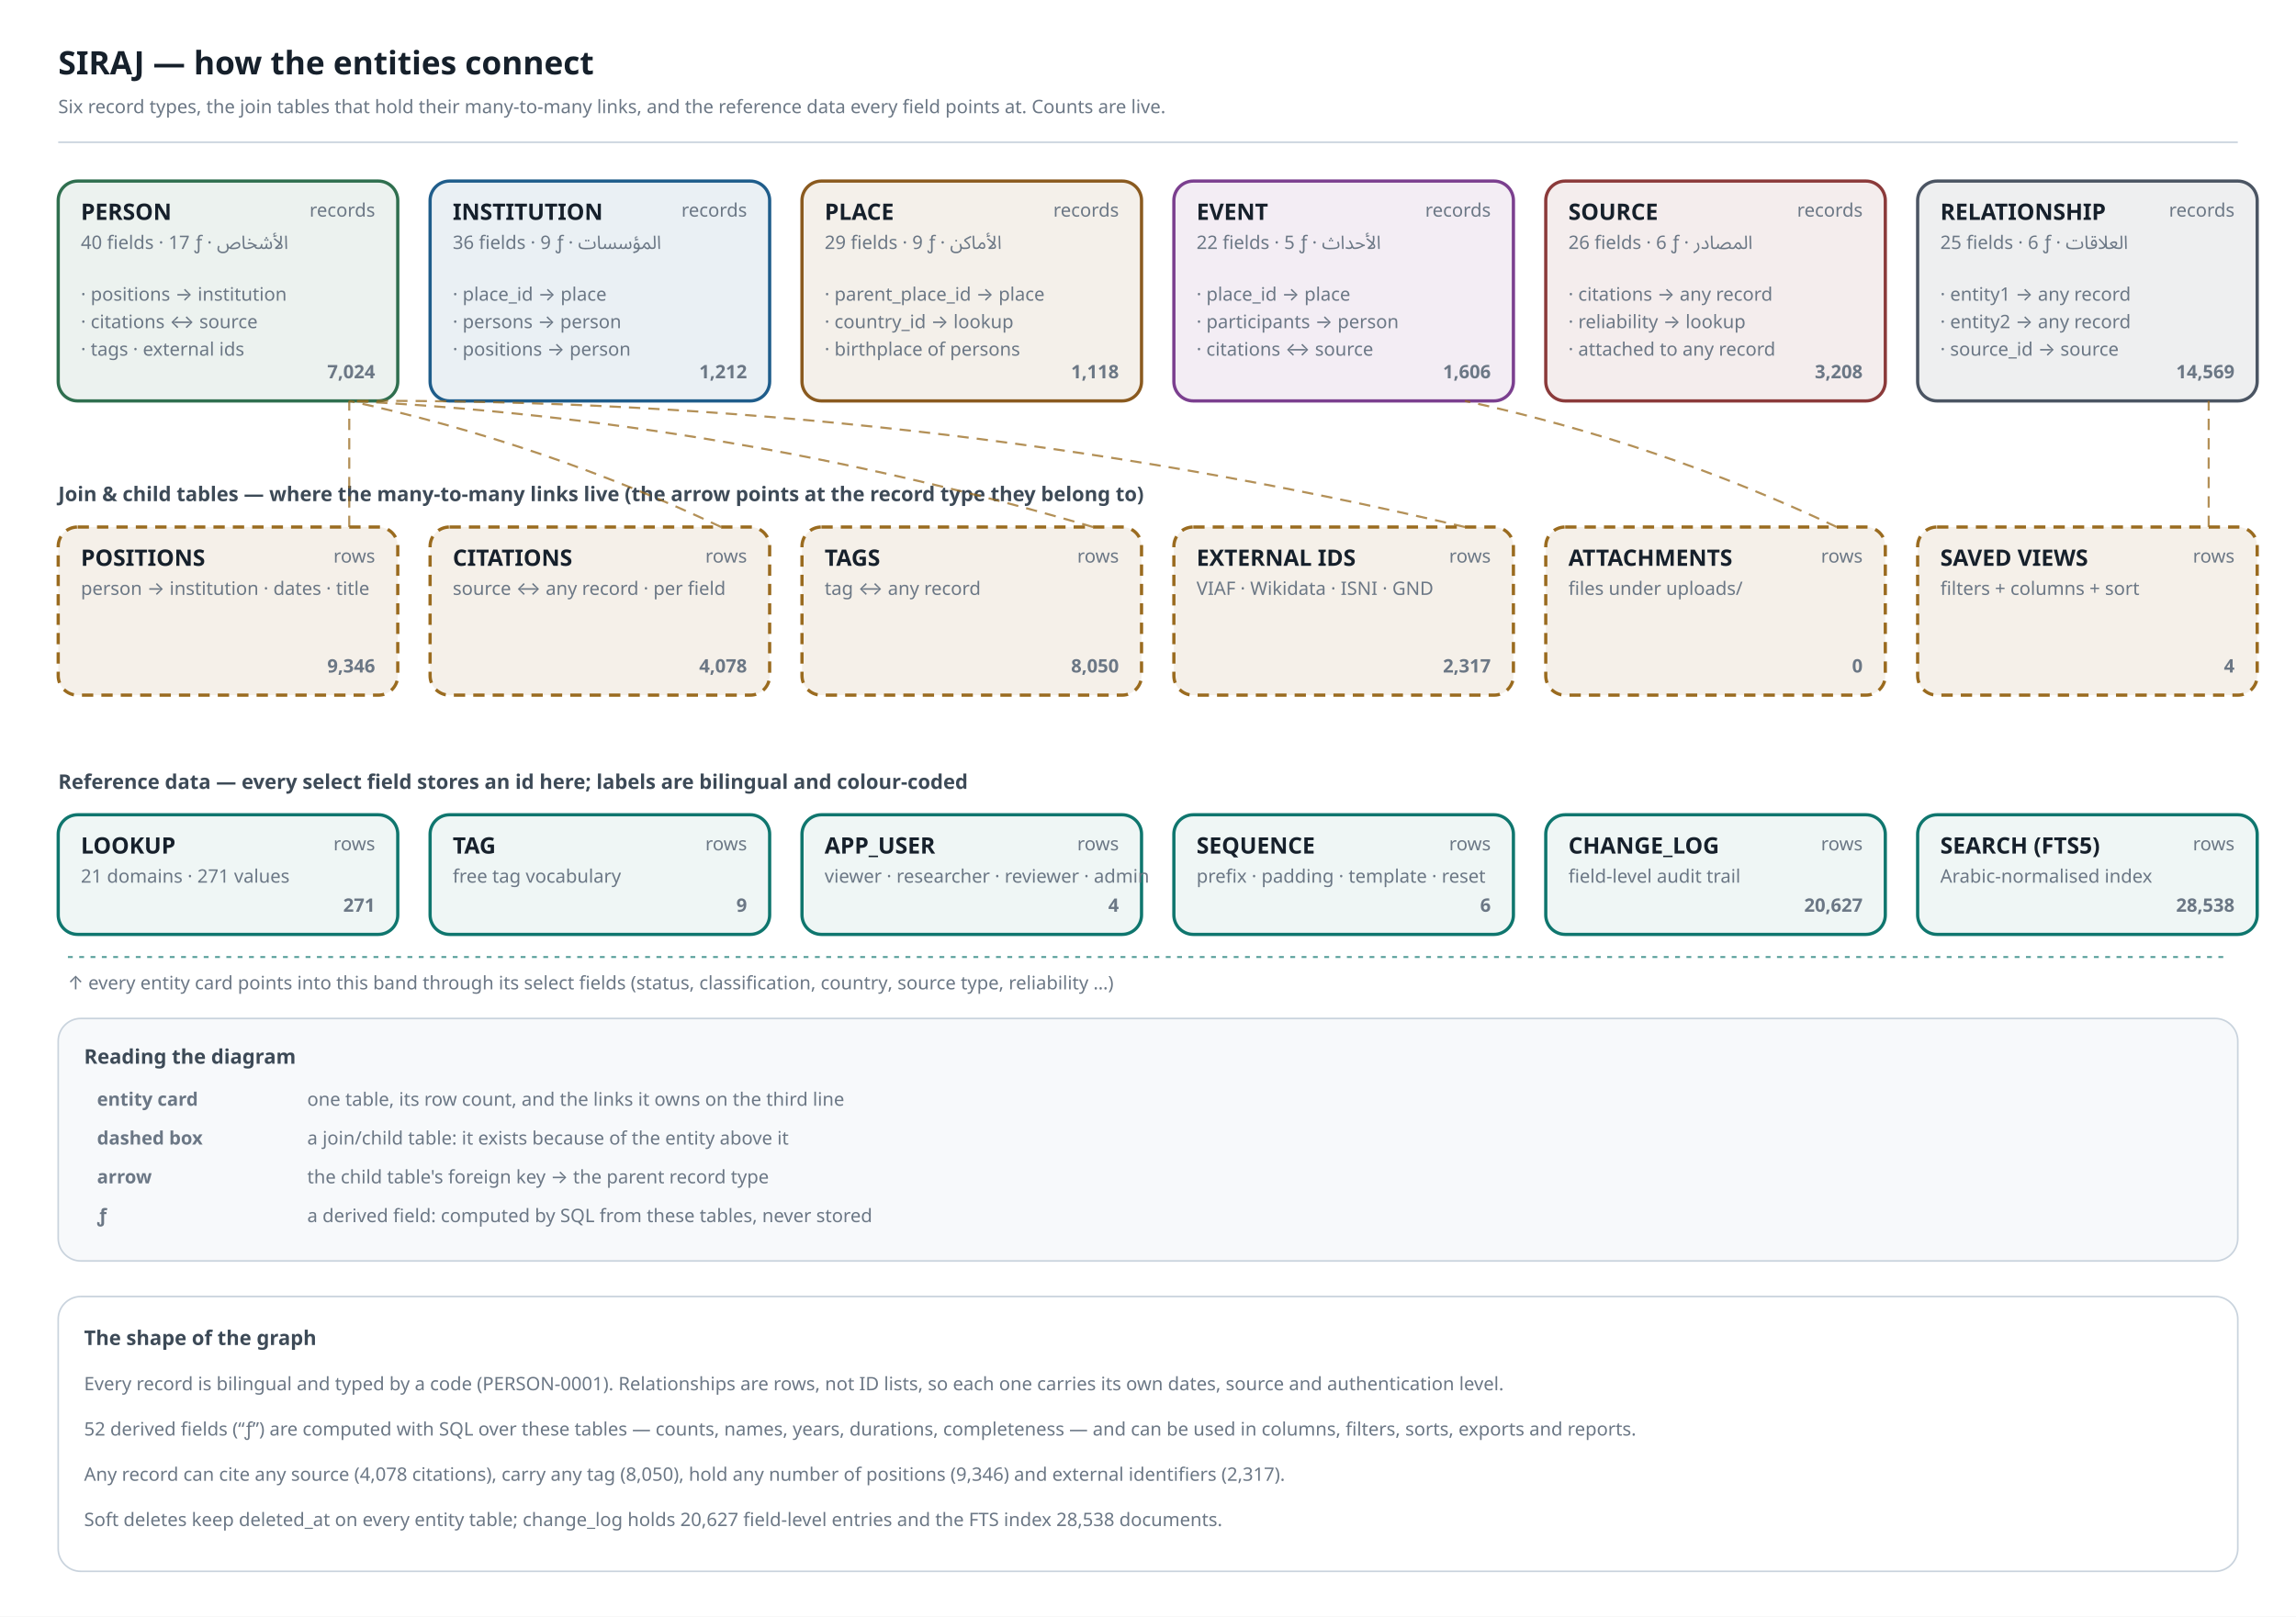
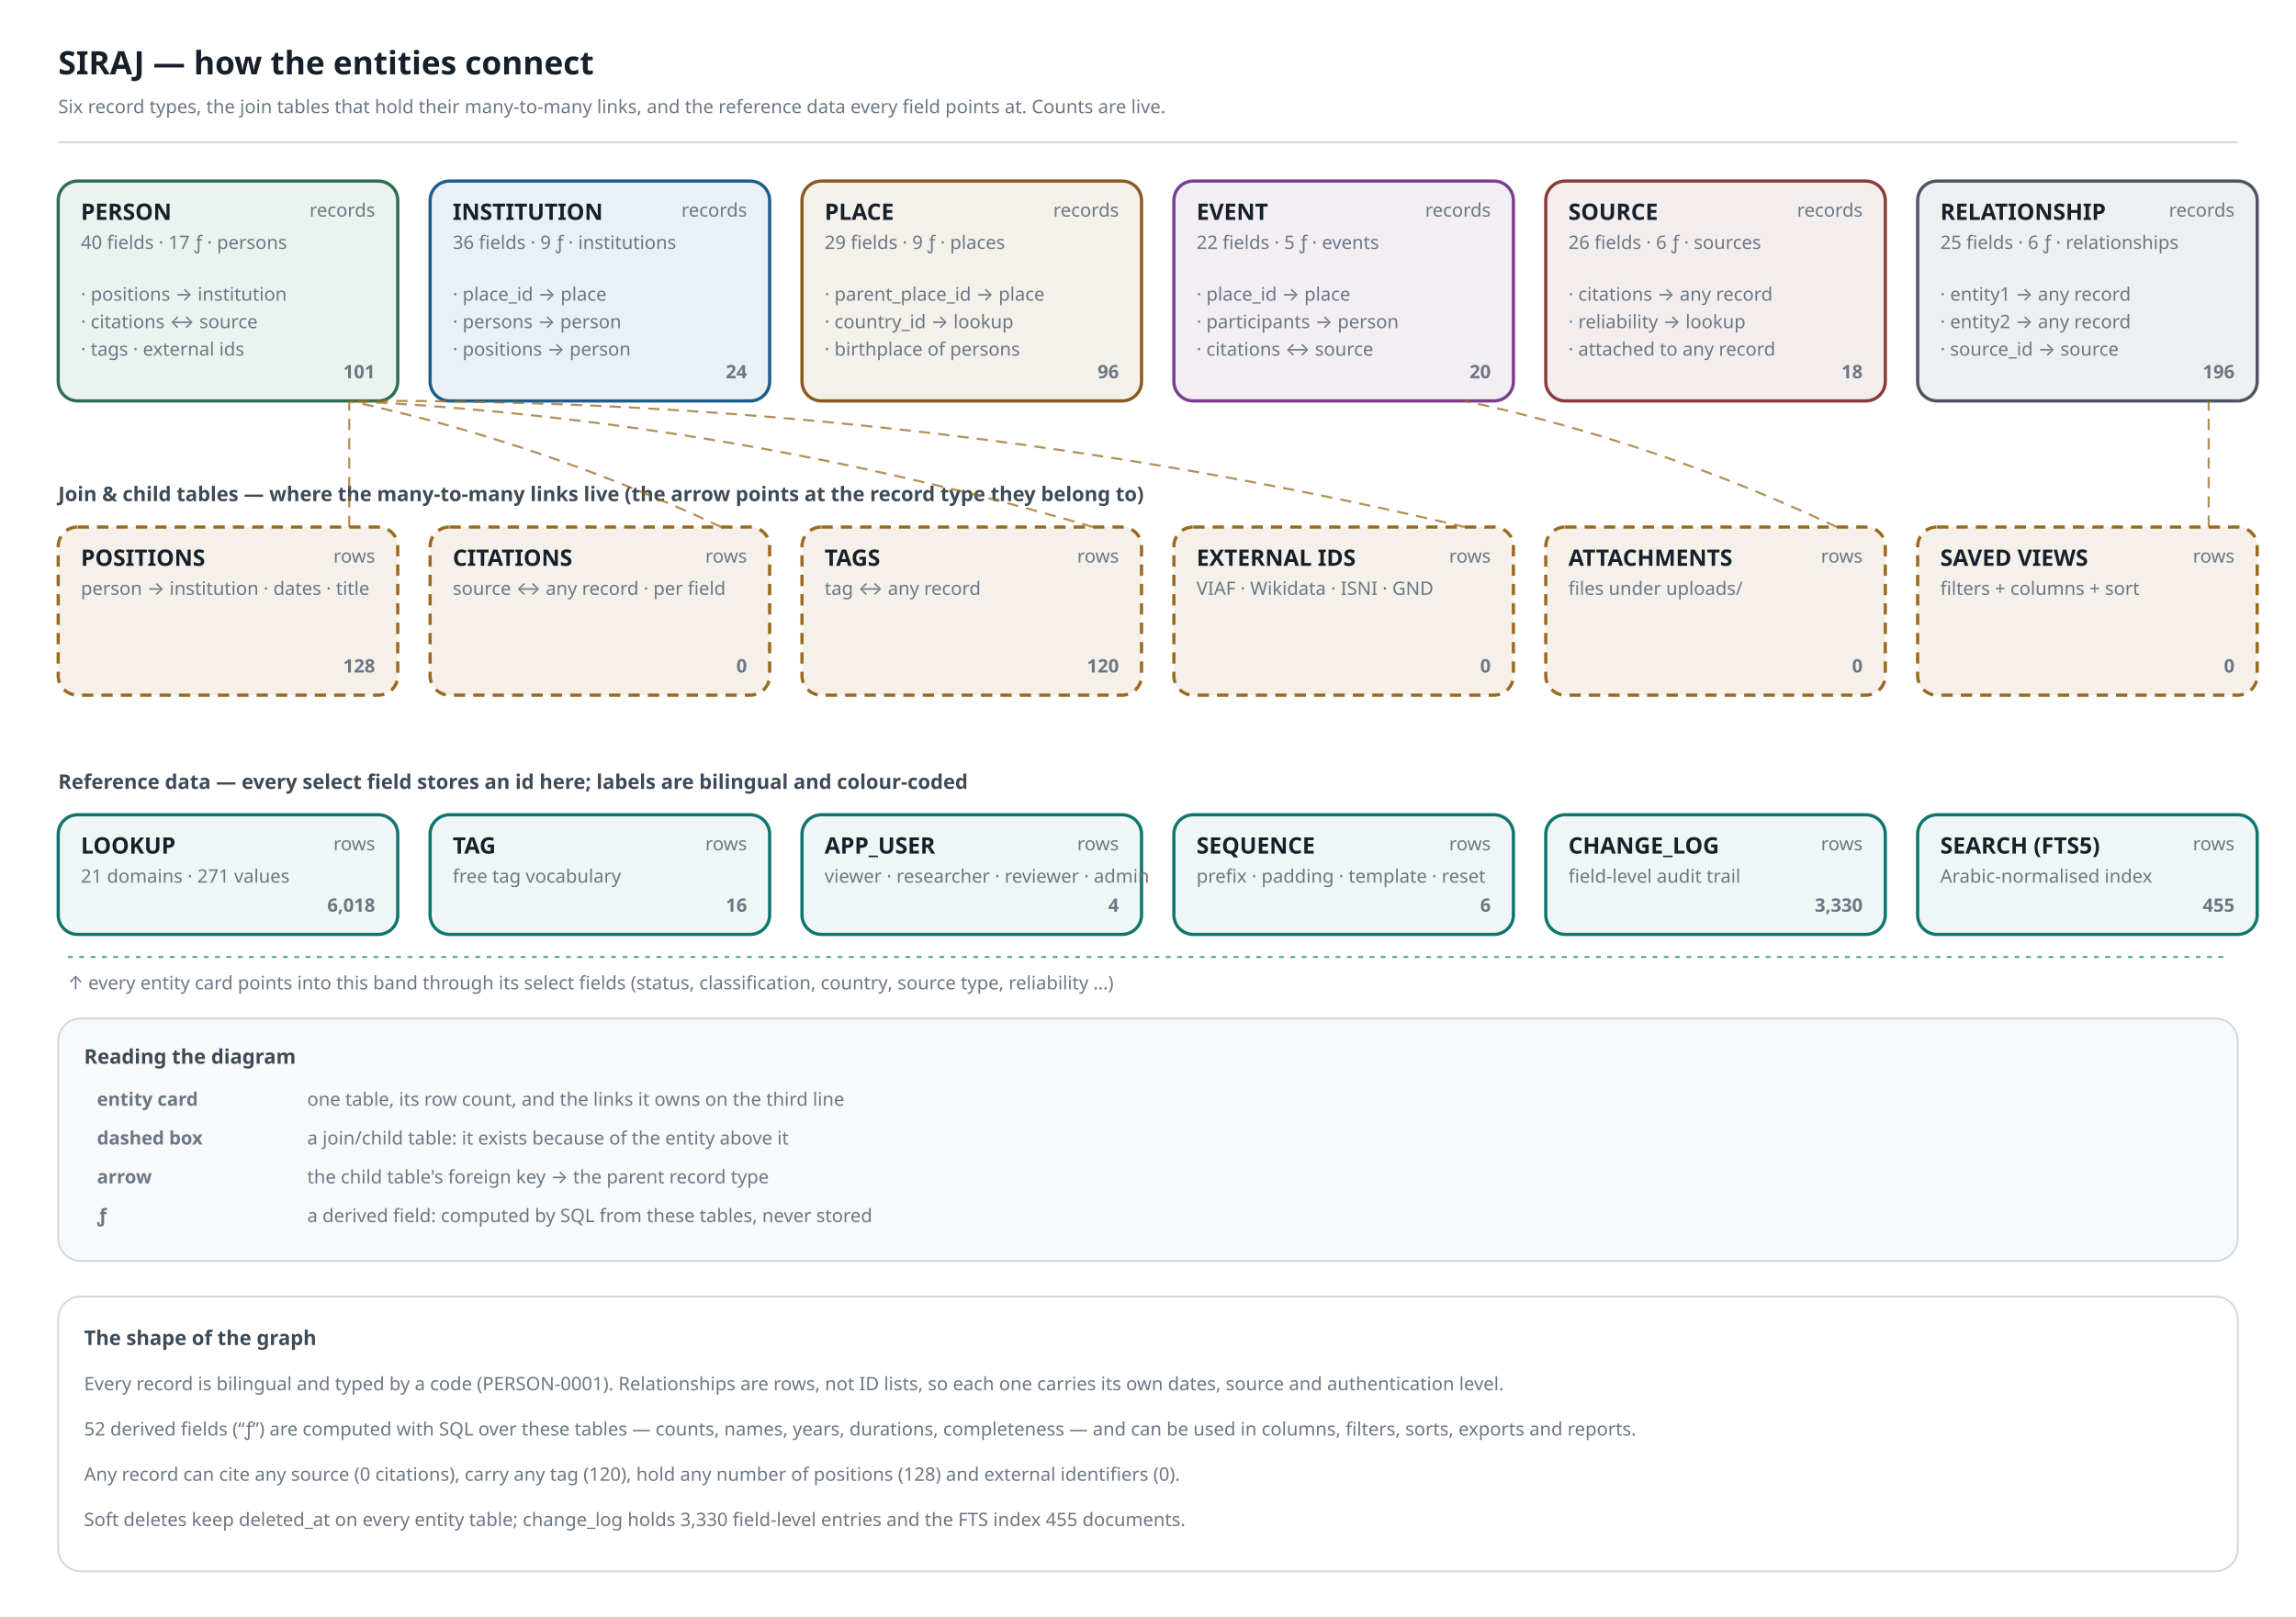
<svg xmlns="http://www.w3.org/2000/svg" viewBox="0 0 1420 1000" width="1420" height="1000" role="img" aria-label="SIRAJ entity model">
  <rect width="1420" height="1000" fill="#ffffff" />
  <style>text{font-family:'Segoe UI','Noto Sans Arabic',system-ui,-apple-system,sans-serif;font-variant-numeric:tabular-nums}.t{fill:#16202b;font-size:14px}.s{fill:#6b7785;font-size:11.5px}.b{fill:#3d4a57;font-size:12.5px}.h{font-size:20px;font-weight:800;fill:#16202b}</style>
  <text x="36" y="46" class="h">SIRAJ — how the entities connect</text>
  <text x="36" y="70" class="s">Six record types, the join tables that hold their many-to-many links, and the reference data every field points at.  Counts are live.</text>
  <line x1="36" y1="88" x2="1384" y2="88" stroke="#c9d3dd" />
  <rect x="36" y="112" width="210" height="136" rx="12" fill="#2f6f4f" fill-opacity="0.09" stroke="#2f6f4f" stroke-width="2" />
  <text x="50" y="136" class="t" font-weight="800" font-size="15" fill="#2f6f4f">PERSON</text>
-   <text x="50" y="154" class="s">40 fields · 17 ƒ · الأشخاص</text>
-   <text x="232" y="234" class="s" text-anchor="end" font-weight="700" font-size="12.5" fill="#2f6f4f">7,024</text>
+   <text x="50" y="154" class="s">40 fields · 17 ƒ · persons</text>
+   <text x="232" y="234" class="s" text-anchor="end" font-weight="700" font-size="12.5" fill="#2f6f4f">101</text>
  <text x="232" y="134" class="s" text-anchor="end" font-size="10.5">records</text>
  <text x="50" y="186" class="s" font-size="10.8">· positions → institution</text>
  <text x="50" y="203" class="s" font-size="10.8">· citations ↔ source</text>
  <text x="50" y="220" class="s" font-size="10.8">· tags · external ids</text>
  <rect x="266" y="112" width="210" height="136" rx="12" fill="#1f5d8b" fill-opacity="0.09" stroke="#1f5d8b" stroke-width="2" />
  <text x="280" y="136" class="t" font-weight="800" font-size="15" fill="#1f5d8b">INSTITUTION</text>
-   <text x="280" y="154" class="s">36 fields · 9 ƒ · المؤسسات</text>
-   <text x="462" y="234" class="s" text-anchor="end" font-weight="700" font-size="12.5" fill="#1f5d8b">1,212</text>
+   <text x="280" y="154" class="s">36 fields · 9 ƒ · institutions</text>
+   <text x="462" y="234" class="s" text-anchor="end" font-weight="700" font-size="12.5" fill="#1f5d8b">24</text>
  <text x="462" y="134" class="s" text-anchor="end" font-size="10.5">records</text>
  <text x="280" y="186" class="s" font-size="10.8">· place_id → place</text>
  <text x="280" y="203" class="s" font-size="10.8">· persons → person</text>
  <text x="280" y="220" class="s" font-size="10.8">· positions → person</text>
  <rect x="496" y="112" width="210" height="136" rx="12" fill="#8a5a1f" fill-opacity="0.09" stroke="#8a5a1f" stroke-width="2" />
  <text x="510" y="136" class="t" font-weight="800" font-size="15" fill="#8a5a1f">PLACE</text>
-   <text x="510" y="154" class="s">29 fields · 9 ƒ · الأماكن</text>
-   <text x="692" y="234" class="s" text-anchor="end" font-weight="700" font-size="12.5" fill="#8a5a1f">1,118</text>
+   <text x="510" y="154" class="s">29 fields · 9 ƒ · places</text>
+   <text x="692" y="234" class="s" text-anchor="end" font-weight="700" font-size="12.5" fill="#8a5a1f">96</text>
  <text x="692" y="134" class="s" text-anchor="end" font-size="10.5">records</text>
  <text x="510" y="186" class="s" font-size="10.8">· parent_place_id → place</text>
  <text x="510" y="203" class="s" font-size="10.8">· country_id → lookup</text>
  <text x="510" y="220" class="s" font-size="10.8">· birthplace of persons</text>
  <rect x="726" y="112" width="210" height="136" rx="12" fill="#7b3f8f" fill-opacity="0.09" stroke="#7b3f8f" stroke-width="2" />
  <text x="740" y="136" class="t" font-weight="800" font-size="15" fill="#7b3f8f">EVENT</text>
-   <text x="740" y="154" class="s">22 fields · 5 ƒ · الأحداث</text>
-   <text x="922" y="234" class="s" text-anchor="end" font-weight="700" font-size="12.5" fill="#7b3f8f">1,606</text>
+   <text x="740" y="154" class="s">22 fields · 5 ƒ · events</text>
+   <text x="922" y="234" class="s" text-anchor="end" font-weight="700" font-size="12.5" fill="#7b3f8f">20</text>
  <text x="922" y="134" class="s" text-anchor="end" font-size="10.5">records</text>
  <text x="740" y="186" class="s" font-size="10.8">· place_id → place</text>
  <text x="740" y="203" class="s" font-size="10.8">· participants → person</text>
  <text x="740" y="220" class="s" font-size="10.8">· citations ↔ source</text>
  <rect x="956" y="112" width="210" height="136" rx="12" fill="#8b3a3a" fill-opacity="0.09" stroke="#8b3a3a" stroke-width="2" />
  <text x="970" y="136" class="t" font-weight="800" font-size="15" fill="#8b3a3a">SOURCE</text>
-   <text x="970" y="154" class="s">26 fields · 6 ƒ · المصادر</text>
-   <text x="1152" y="234" class="s" text-anchor="end" font-weight="700" font-size="12.5" fill="#8b3a3a">3,208</text>
+   <text x="970" y="154" class="s">26 fields · 6 ƒ · sources</text>
+   <text x="1152" y="234" class="s" text-anchor="end" font-weight="700" font-size="12.5" fill="#8b3a3a">18</text>
  <text x="1152" y="134" class="s" text-anchor="end" font-size="10.5">records</text>
  <text x="970" y="186" class="s" font-size="10.8">· citations → any record</text>
  <text x="970" y="203" class="s" font-size="10.8">· reliability → lookup</text>
  <text x="970" y="220" class="s" font-size="10.8">· attached to any record</text>
  <rect x="1186" y="112" width="210" height="136" rx="12" fill="#4b5563" fill-opacity="0.09" stroke="#4b5563" stroke-width="2" />
  <text x="1200" y="136" class="t" font-weight="800" font-size="15" fill="#4b5563">RELATIONSHIP</text>
-   <text x="1200" y="154" class="s">25 fields · 6 ƒ · العلاقات</text>
-   <text x="1382" y="234" class="s" text-anchor="end" font-weight="700" font-size="12.5" fill="#4b5563">14,569</text>
+   <text x="1200" y="154" class="s">25 fields · 6 ƒ · relationships</text>
+   <text x="1382" y="234" class="s" text-anchor="end" font-weight="700" font-size="12.5" fill="#4b5563">196</text>
  <text x="1382" y="134" class="s" text-anchor="end" font-size="10.5">records</text>
  <text x="1200" y="186" class="s" font-size="10.8">· entity1 → any record</text>
  <text x="1200" y="203" class="s" font-size="10.8">· entity2 → any record</text>
  <text x="1200" y="220" class="s" font-size="10.8">· source_id → source</text>
  <text x="36" y="310" class="b" font-weight="700">Join &amp; child tables — where the many-to-many links live (the arrow points at the record type they belong to)</text>
  <rect x="36" y="326" width="210" height="104" rx="12" fill="#9a6b1f" fill-opacity="0.1" stroke="#9a6b1f" stroke-width="2" stroke-dasharray="7 5" />
  <text x="50" y="350" class="t" font-weight="800" font-size="15" fill="#9a6b1f">POSITIONS</text>
  <text x="50" y="368" class="s">person → institution · dates · title</text>
-   <text x="232" y="416" class="s" text-anchor="end" font-weight="700" font-size="12.5" fill="#9a6b1f">9,346</text>
+   <text x="232" y="416" class="s" text-anchor="end" font-weight="700" font-size="12.5" fill="#9a6b1f">128</text>
  <text x="232" y="348" class="s" text-anchor="end" font-size="10.5">rows</text>
  <path d="M216 326 Q216 287 216 248" fill="none" stroke="#9a6b1f" stroke-width="1.3" stroke-opacity=".75" stroke-dasharray="7 5" marker-end="url(#arrow-9a6b1f)" />
  <rect x="266" y="326" width="210" height="104" rx="12" fill="#9a6b1f" fill-opacity="0.1" stroke="#9a6b1f" stroke-width="2" stroke-dasharray="7 5" />
  <text x="280" y="350" class="t" font-weight="800" font-size="15" fill="#9a6b1f">CITATIONS</text>
  <text x="280" y="368" class="s">source ↔ any record · per field</text>
-   <text x="462" y="416" class="s" text-anchor="end" font-weight="700" font-size="12.5" fill="#9a6b1f">4,078</text>
+   <text x="462" y="416" class="s" text-anchor="end" font-weight="700" font-size="12.5" fill="#9a6b1f">0</text>
  <text x="462" y="348" class="s" text-anchor="end" font-size="10.5">rows</text>
  <path d="M446 326 Q335.432 273.931 216 248" fill="none" stroke="#9a6b1f" stroke-width="1.3" stroke-opacity=".75" stroke-dasharray="7 5" marker-end="url(#arrow-9a6b1f)" />
  <rect x="496" y="326" width="210" height="104" rx="12" fill="#9a6b1f" fill-opacity="0.1" stroke="#9a6b1f" stroke-width="2" stroke-dasharray="7 5" />
  <text x="510" y="350" class="t" font-weight="800" font-size="15" fill="#9a6b1f">TAGS</text>
  <text x="510" y="368" class="s">tag ↔ any record</text>
-   <text x="692" y="416" class="s" text-anchor="end" font-weight="700" font-size="12.5" fill="#9a6b1f">8,050</text>
+   <text x="692" y="416" class="s" text-anchor="end" font-weight="700" font-size="12.5" fill="#9a6b1f">120</text>
  <text x="692" y="348" class="s" text-anchor="end" font-size="10.5">rows</text>
  <path d="M676 326 Q450.614 259.788 216 248" fill="none" stroke="#9a6b1f" stroke-width="1.3" stroke-opacity=".75" stroke-dasharray="7 5" marker-end="url(#arrow-9a6b1f)" />
  <rect x="726" y="326" width="210" height="104" rx="12" fill="#9a6b1f" fill-opacity="0.1" stroke="#9a6b1f" stroke-width="2" stroke-dasharray="7 5" />
  <text x="740" y="350" class="t" font-weight="800" font-size="15" fill="#9a6b1f">EXTERNAL IDS</text>
  <text x="740" y="368" class="s">VIAF · Wikidata · ISNI · GND</text>
-   <text x="922" y="416" class="s" text-anchor="end" font-weight="700" font-size="12.5" fill="#9a6b1f">2,317</text>
+   <text x="922" y="416" class="s" text-anchor="end" font-weight="700" font-size="12.5" fill="#9a6b1f">0</text>
  <text x="922" y="348" class="s" text-anchor="end" font-size="10.5">rows</text>
  <path d="M906 326 Q565.65 245.862 216 248" fill="none" stroke="#9a6b1f" stroke-width="1.3" stroke-opacity=".75" stroke-dasharray="7 5" marker-end="url(#arrow-9a6b1f)" />
  <rect x="956" y="326" width="210" height="104" rx="12" fill="#9a6b1f" fill-opacity="0.1" stroke="#9a6b1f" stroke-width="2" stroke-dasharray="7 5" />
  <text x="970" y="350" class="t" font-weight="800" font-size="15" fill="#9a6b1f">ATTACHMENTS</text>
  <text x="970" y="368" class="s">files under uploads/</text>
  <text x="1152" y="416" class="s" text-anchor="end" font-weight="700" font-size="12.5" fill="#9a6b1f">0</text>
  <text x="1152" y="348" class="s" text-anchor="end" font-size="10.5">rows</text>
  <path d="M1136 326 Q1025.43 273.931 906 248" fill="none" stroke="#9a6b1f" stroke-width="1.3" stroke-opacity=".75" stroke-dasharray="7 5" marker-end="url(#arrow-9a6b1f)" />
  <rect x="1186" y="326" width="210" height="104" rx="12" fill="#9a6b1f" fill-opacity="0.1" stroke="#9a6b1f" stroke-width="2" stroke-dasharray="7 5" />
  <text x="1200" y="350" class="t" font-weight="800" font-size="15" fill="#9a6b1f">SAVED VIEWS</text>
  <text x="1200" y="368" class="s">filters + columns + sort</text>
-   <text x="1382" y="416" class="s" text-anchor="end" font-weight="700" font-size="12.5" fill="#9a6b1f">4</text>
+   <text x="1382" y="416" class="s" text-anchor="end" font-weight="700" font-size="12.5" fill="#9a6b1f">0</text>
  <text x="1382" y="348" class="s" text-anchor="end" font-size="10.5">rows</text>
  <path d="M1366 326 Q1366 287 1366 248" fill="none" stroke="#9a6b1f" stroke-width="1.3" stroke-opacity=".75" stroke-dasharray="7 5" marker-end="url(#arrow-9a6b1f)" />
  <text x="36" y="488" class="b" font-weight="700">Reference data — every select field stores an id here; labels are bilingual and colour-coded</text>
  <rect x="36" y="504" width="210" height="74" rx="12" fill="#0f766e" fill-opacity="0.07" stroke="#0f766e" stroke-width="2" />
  <text x="50" y="528" class="t" font-weight="800" font-size="15" fill="#0f766e">LOOKUP</text>
  <text x="50" y="546" class="s">21 domains · 271 values</text>
-   <text x="232" y="564" class="s" text-anchor="end" font-weight="700" font-size="12.5" fill="#0f766e">271</text>
+   <text x="232" y="564" class="s" text-anchor="end" font-weight="700" font-size="12.5" fill="#0f766e">6,018</text>
  <text x="232" y="526" class="s" text-anchor="end" font-size="10.5">rows</text>
  <rect x="266" y="504" width="210" height="74" rx="12" fill="#0f766e" fill-opacity="0.07" stroke="#0f766e" stroke-width="2" />
  <text x="280" y="528" class="t" font-weight="800" font-size="15" fill="#0f766e">TAG</text>
  <text x="280" y="546" class="s">free tag vocabulary</text>
-   <text x="462" y="564" class="s" text-anchor="end" font-weight="700" font-size="12.5" fill="#0f766e">9</text>
+   <text x="462" y="564" class="s" text-anchor="end" font-weight="700" font-size="12.5" fill="#0f766e">16</text>
  <text x="462" y="526" class="s" text-anchor="end" font-size="10.5">rows</text>
  <rect x="496" y="504" width="210" height="74" rx="12" fill="#0f766e" fill-opacity="0.07" stroke="#0f766e" stroke-width="2" />
  <text x="510" y="528" class="t" font-weight="800" font-size="15" fill="#0f766e">APP_USER</text>
  <text x="510" y="546" class="s">viewer · researcher · reviewer · admin</text>
  <text x="692" y="564" class="s" text-anchor="end" font-weight="700" font-size="12.5" fill="#0f766e">4</text>
  <text x="692" y="526" class="s" text-anchor="end" font-size="10.5">rows</text>
  <rect x="726" y="504" width="210" height="74" rx="12" fill="#0f766e" fill-opacity="0.07" stroke="#0f766e" stroke-width="2" />
  <text x="740" y="528" class="t" font-weight="800" font-size="15" fill="#0f766e">SEQUENCE</text>
  <text x="740" y="546" class="s">prefix · padding · template · reset</text>
  <text x="922" y="564" class="s" text-anchor="end" font-weight="700" font-size="12.5" fill="#0f766e">6</text>
  <text x="922" y="526" class="s" text-anchor="end" font-size="10.5">rows</text>
  <rect x="956" y="504" width="210" height="74" rx="12" fill="#0f766e" fill-opacity="0.07" stroke="#0f766e" stroke-width="2" />
  <text x="970" y="528" class="t" font-weight="800" font-size="15" fill="#0f766e">CHANGE_LOG</text>
  <text x="970" y="546" class="s">field-level audit trail</text>
-   <text x="1152" y="564" class="s" text-anchor="end" font-weight="700" font-size="12.5" fill="#0f766e">20,627</text>
+   <text x="1152" y="564" class="s" text-anchor="end" font-weight="700" font-size="12.5" fill="#0f766e">3,330</text>
  <text x="1152" y="526" class="s" text-anchor="end" font-size="10.5">rows</text>
  <rect x="1186" y="504" width="210" height="74" rx="12" fill="#0f766e" fill-opacity="0.07" stroke="#0f766e" stroke-width="2" />
  <text x="1200" y="528" class="t" font-weight="800" font-size="15" fill="#0f766e">SEARCH (FTS5)</text>
  <text x="1200" y="546" class="s">Arabic-normalised index</text>
-   <text x="1382" y="564" class="s" text-anchor="end" font-weight="700" font-size="12.5" fill="#0f766e">28,538</text>
+   <text x="1382" y="564" class="s" text-anchor="end" font-weight="700" font-size="12.5" fill="#0f766e">455</text>
  <text x="1382" y="526" class="s" text-anchor="end" font-size="10.5">rows</text>
  <path d="M42 592 H1378" stroke="#0f766e" stroke-width="1.2" stroke-dasharray="3 4" stroke-opacity=".7" />
  <text x="42" y="612" class="s">↑ every entity card points into this band through its select fields (status, classification, country, source type, reliability …)</text>
  <rect x="36" y="630" width="1348" height="150" rx="14" fill="#f7f9fb" stroke="#c9d3dd" />
  <text x="52" y="658" class="b" font-weight="700">Reading the diagram</text>
  <text x="60" y="684" class="s" font-weight="700">entity card</text>
  <text x="190" y="684" class="s">one table, its row count, and the links it owns on the third line</text>
  <text x="60" y="708" class="s" font-weight="700">dashed box</text>
  <text x="190" y="708" class="s">a join/child table: it exists because of the entity above it</text>
  <text x="60" y="732" class="s" font-weight="700">arrow</text>
  <text x="190" y="732" class="s">the child table's foreign key → the parent record type</text>
  <text x="60" y="756" class="s" font-weight="700">ƒ</text>
  <text x="190" y="756" class="s">a derived field: computed by SQL from these tables, never stored</text>
  <rect x="36" y="802" width="1348" height="170" rx="14" fill="#fff" stroke="#c9d3dd" />
  <text x="52" y="832" class="b" font-weight="700">The shape of the graph</text>
  <text x="52" y="860" class="s" font-size="12.2">Every record is bilingual and typed by a code (PERSON-0001). Relationships are rows, not ID lists, so each one carries its own dates, source and authentication level.</text>
  <text x="52" y="888" class="s" font-size="12.2">52 derived fields (“ƒ”) are computed with SQL over these tables — counts, names, years, durations, completeness — and can be used in columns, filters, sorts, exports and reports.</text>
-   <text x="52" y="916" class="s" font-size="12.2">Any record can cite any source (4,078 citations), carry any tag (8,050), hold any number of positions (9,346) and external identifiers (2,317).</text>
-   <text x="52" y="944" class="s" font-size="12.2">Soft deletes keep deleted_at on every entity table; change_log holds 20,627 field-level entries and the FTS index 28,538 documents.</text>
+   <text x="52" y="916" class="s" font-size="12.2">Any record can cite any source (0 citations), carry any tag (120), hold any number of positions (128) and external identifiers (0).</text>
+   <text x="52" y="944" class="s" font-size="12.2">Soft deletes keep deleted_at on every entity table; change_log holds 3,330 field-level entries and the FTS index 455 documents.</text>
</svg>
